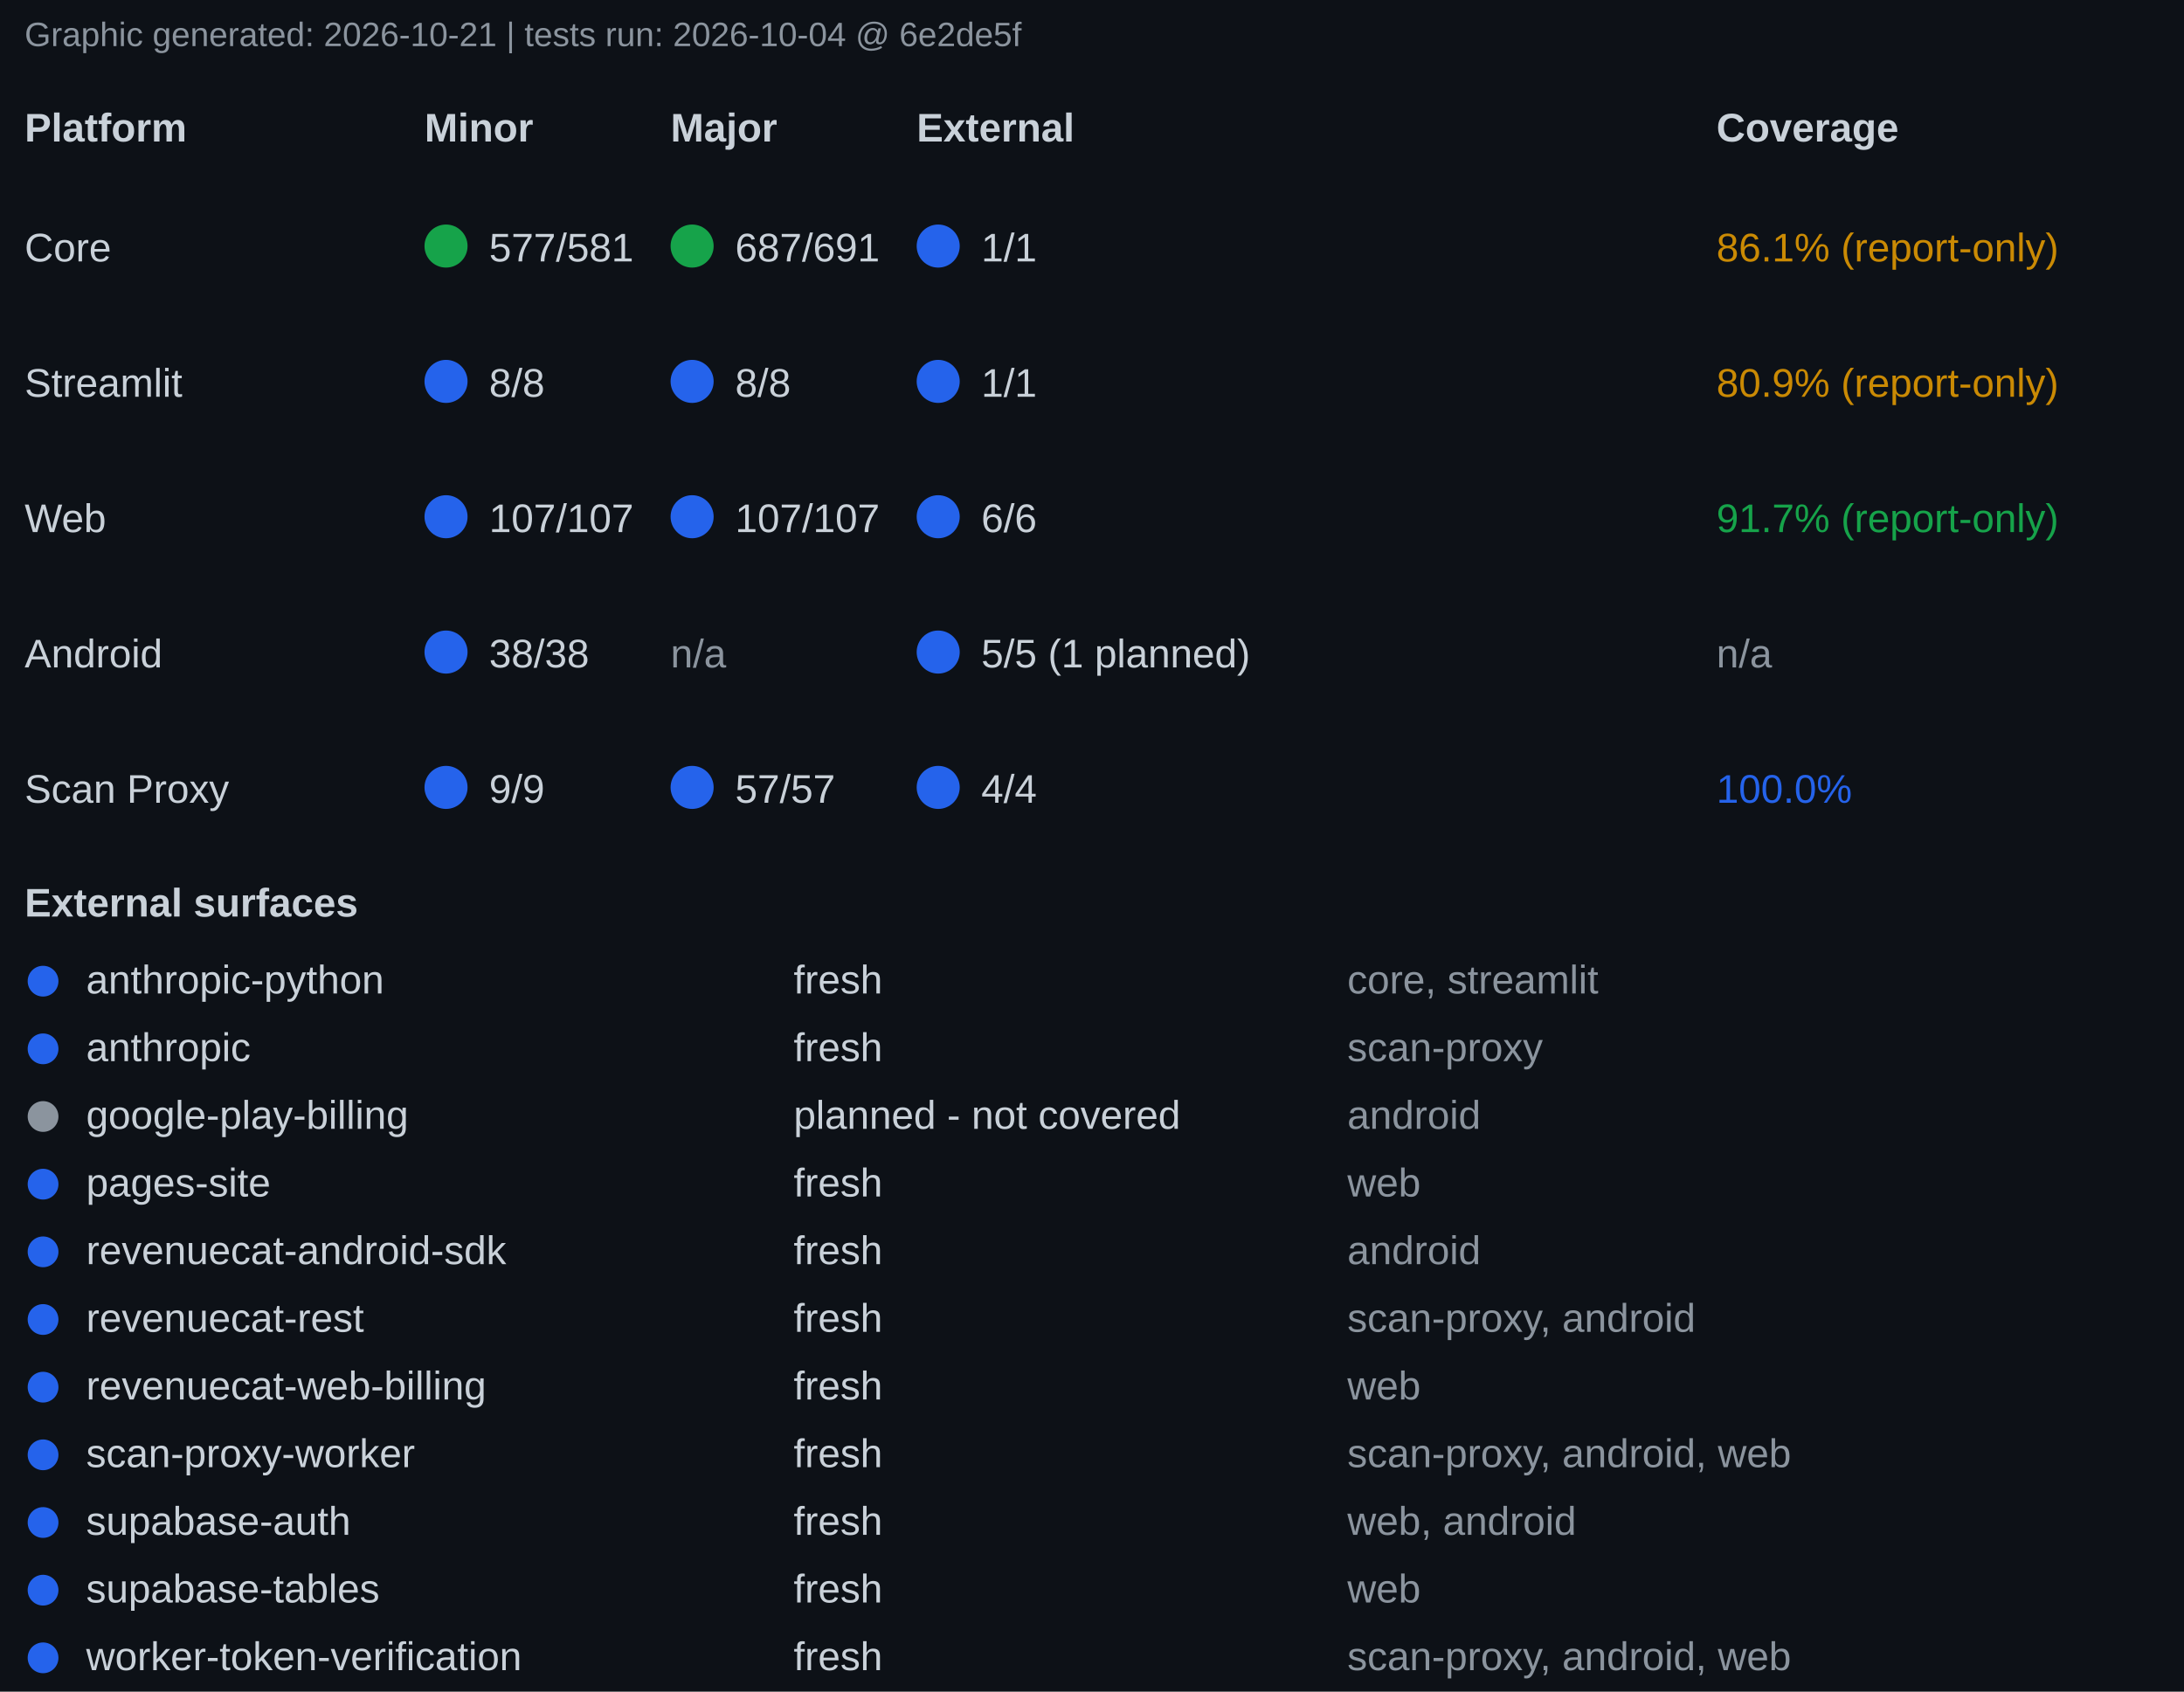
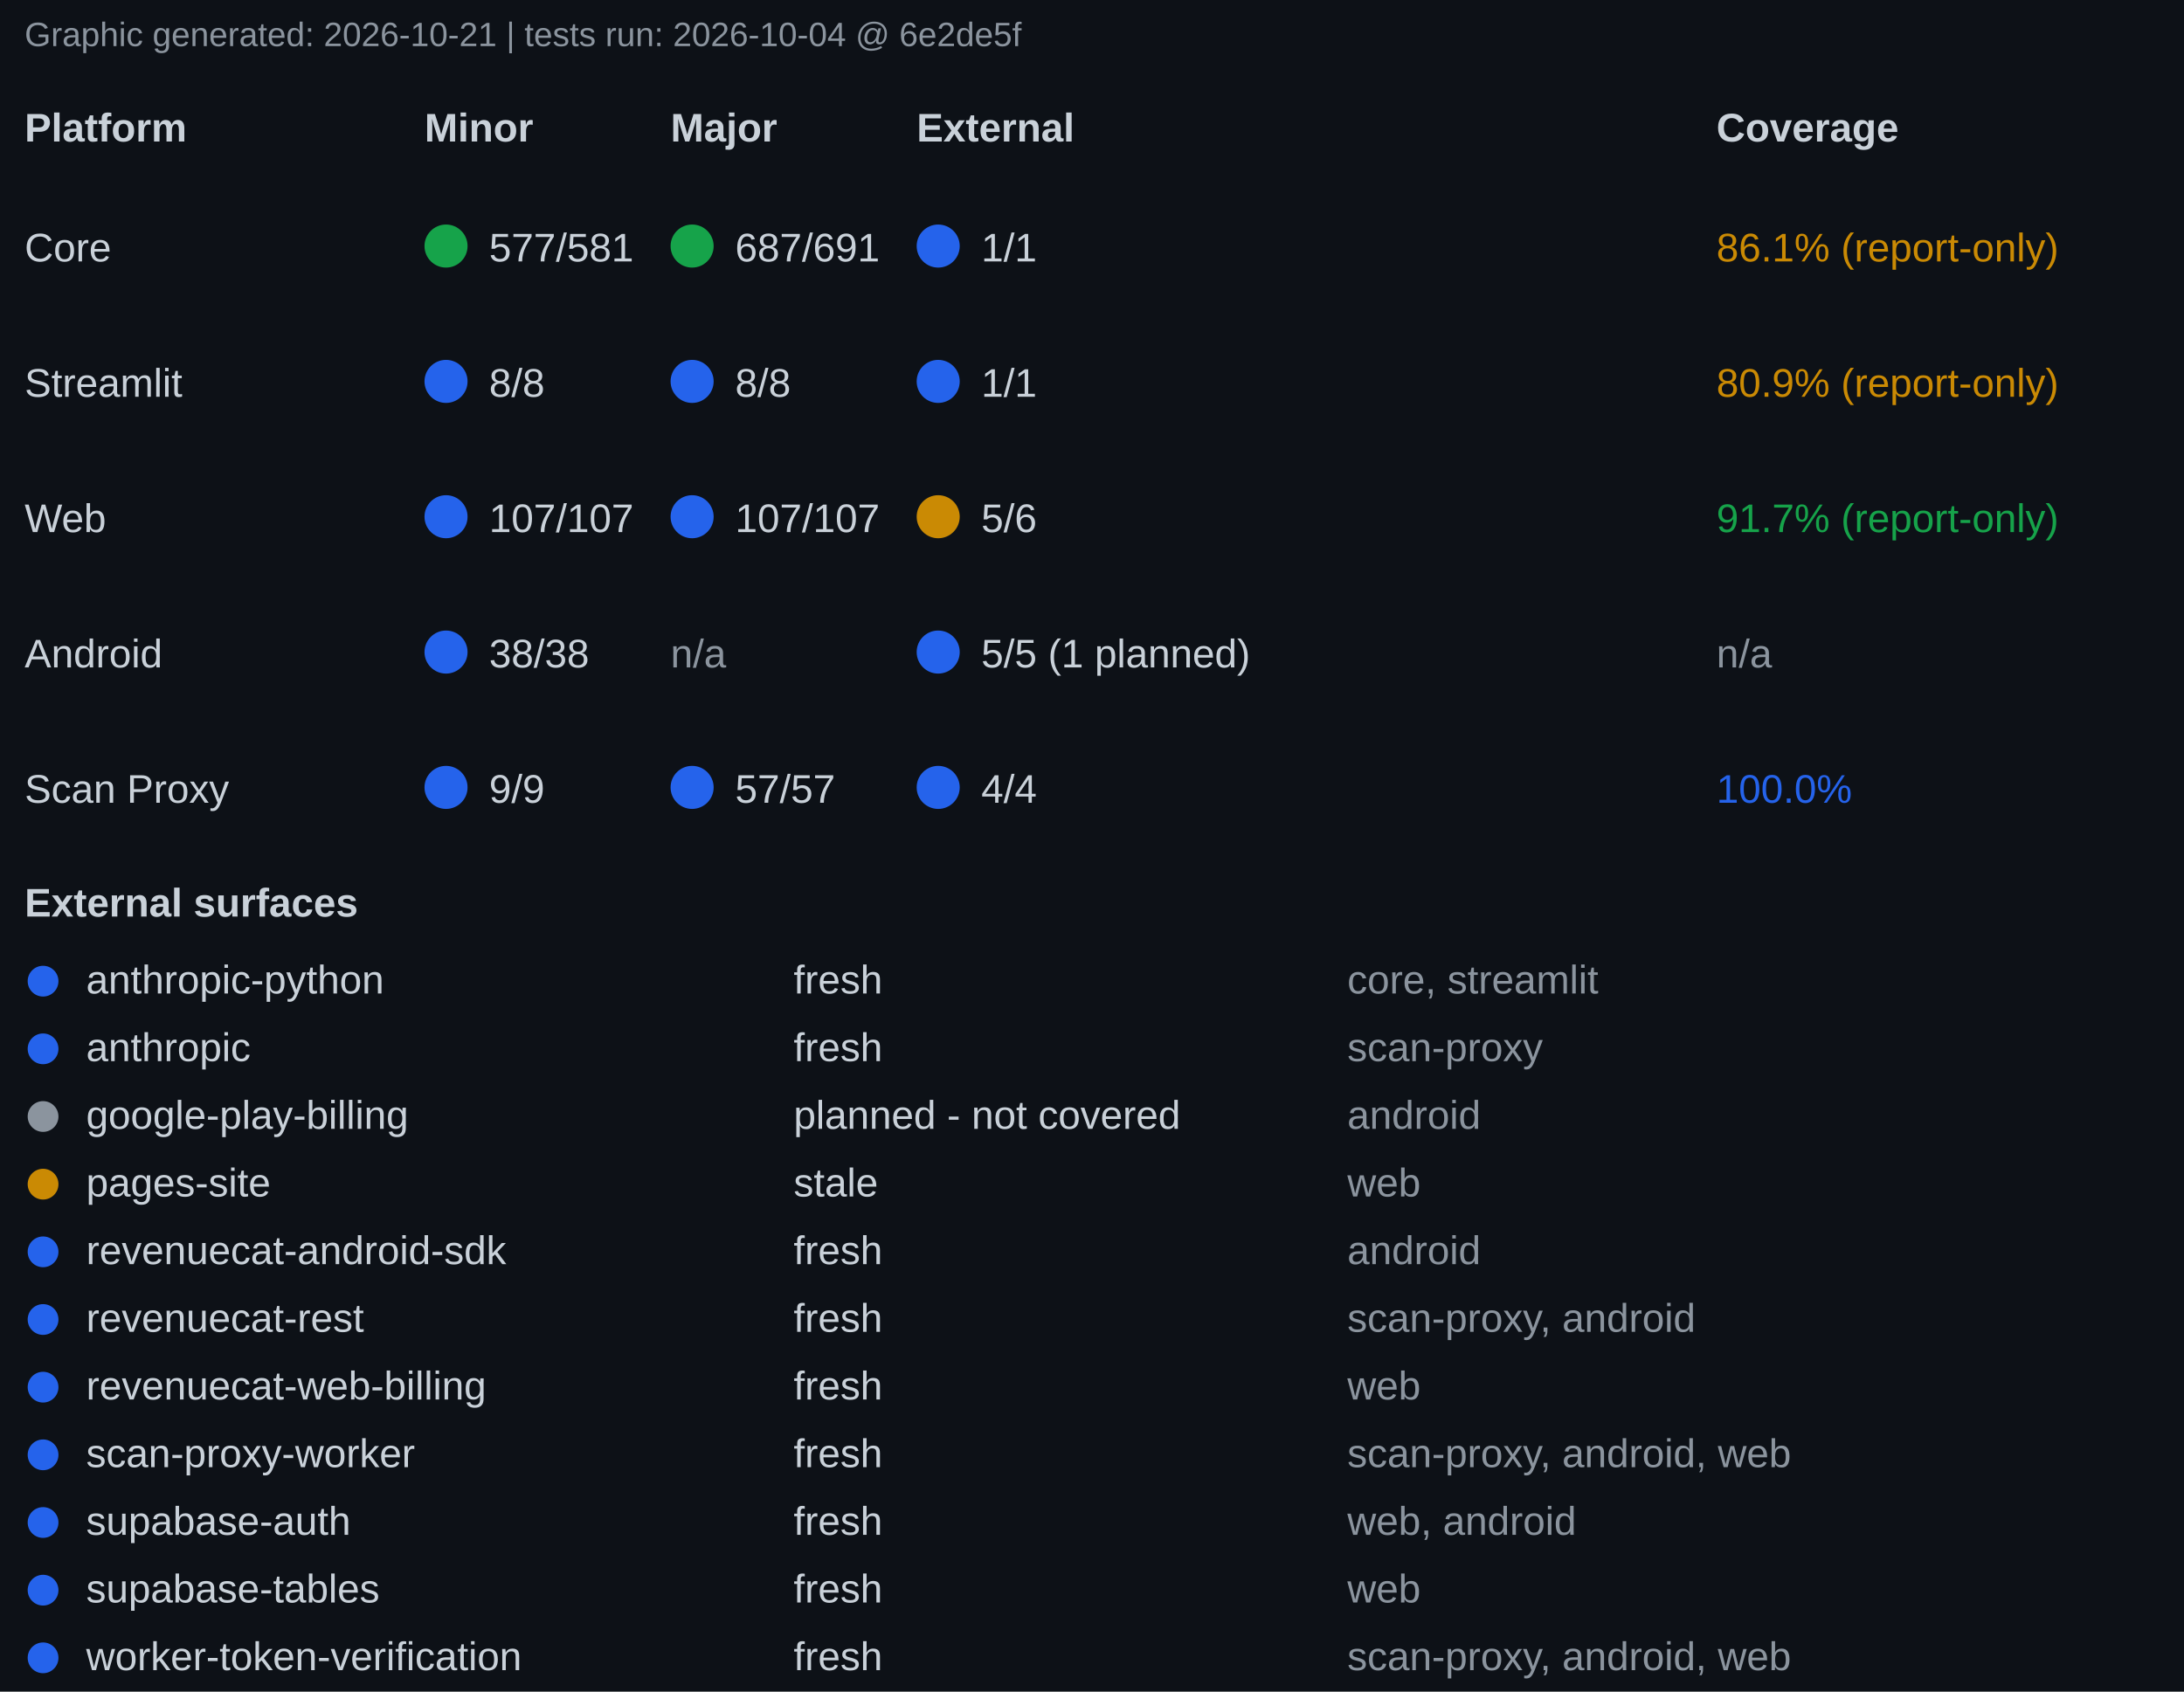
<svg xmlns="http://www.w3.org/2000/svg" width="710" height="550" font-family="Segoe UI, Arial, sans-serif" font-size="13">
  <rect x="0" y="0" width="710" height="550" fill="#0d1117" />
  <text x="8" y="15" fill="#8b949e" font-size="11">Graphic generated: 2026-10-21 | tests run: 2026-10-04 @ 6e2de5f</text>
  <text x="8" y="46" fill="#c9d1d9" font-weight="bold">Platform</text>
  <text x="138" y="46" fill="#c9d1d9" font-weight="bold">Minor</text>
  <text x="218" y="46" fill="#c9d1d9" font-weight="bold">Major</text>
  <text x="298" y="46" fill="#c9d1d9" font-weight="bold">External</text>
  <text x="558" y="46" fill="#c9d1d9" font-weight="bold">Coverage</text>
  <text x="8" y="85" fill="#c9d1d9">Core</text>
  <circle cx="145" cy="80" r="7" fill="#16a34a" />
  <text x="159" y="85" fill="#c9d1d9">577/581</text>
  <circle cx="225" cy="80" r="7" fill="#16a34a" />
  <text x="239" y="85" fill="#c9d1d9">687/691</text>
  <circle cx="305" cy="80" r="7" fill="#2563eb" />
  <text x="319" y="85" fill="#c9d1d9">1/1</text>
  <text x="558" y="85" fill="#ca8a04">86.1% (report-only)</text>
  <text x="8" y="129" fill="#c9d1d9">Streamlit</text>
  <circle cx="145" cy="124" r="7" fill="#2563eb" />
  <text x="159" y="129" fill="#c9d1d9">8/8</text>
  <circle cx="225" cy="124" r="7" fill="#2563eb" />
  <text x="239" y="129" fill="#c9d1d9">8/8</text>
  <circle cx="305" cy="124" r="7" fill="#2563eb" />
  <text x="319" y="129" fill="#c9d1d9">1/1</text>
  <text x="558" y="129" fill="#ca8a04">80.9% (report-only)</text>
  <text x="8" y="173" fill="#c9d1d9">Web</text>
  <circle cx="145" cy="168" r="7" fill="#2563eb" />
  <text x="159" y="173" fill="#c9d1d9">107/107</text>
  <circle cx="225" cy="168" r="7" fill="#2563eb" />
  <text x="239" y="173" fill="#c9d1d9">107/107</text>
-   <circle cx="305" cy="168" r="7" fill="#2563eb" />
-   <text x="319" y="173" fill="#c9d1d9">6/6</text>
+   <circle cx="305" cy="168" r="7" fill="#ca8a04" />
+   <text x="319" y="173" fill="#c9d1d9">5/6</text>
  <text x="558" y="173" fill="#16a34a">91.7% (report-only)</text>
  <text x="8" y="217" fill="#c9d1d9">Android</text>
  <circle cx="145" cy="212" r="7" fill="#2563eb" />
  <text x="159" y="217" fill="#c9d1d9">38/38</text>
  <text x="218" y="217" fill="#8b949e">n/a</text>
  <circle cx="305" cy="212" r="7" fill="#2563eb" />
  <text x="319" y="217" fill="#c9d1d9">5/5 (1 planned)</text>
  <text x="558" y="217" fill="#8b949e">n/a</text>
  <text x="8" y="261" fill="#c9d1d9">Scan Proxy</text>
  <circle cx="145" cy="256" r="7" fill="#2563eb" />
  <text x="159" y="261" fill="#c9d1d9">9/9</text>
  <circle cx="225" cy="256" r="7" fill="#2563eb" />
  <text x="239" y="261" fill="#c9d1d9">57/57</text>
  <circle cx="305" cy="256" r="7" fill="#2563eb" />
  <text x="319" y="261" fill="#c9d1d9">4/4</text>
  <text x="558" y="261" fill="#2563eb">100.0%</text>
  <text x="8" y="298" fill="#c9d1d9" font-weight="bold">External surfaces</text>
  <circle cx="14" cy="319" r="5" fill="#2563eb" />
  <text x="28" y="323" fill="#c9d1d9">anthropic-python</text>
  <text x="258" y="323" fill="#c9d1d9">fresh</text>
  <text x="438" y="323" fill="#8b949e">core, streamlit</text>
  <circle cx="14" cy="341" r="5" fill="#2563eb" />
  <text x="28" y="345" fill="#c9d1d9">anthropic</text>
  <text x="258" y="345" fill="#c9d1d9">fresh</text>
  <text x="438" y="345" fill="#8b949e">scan-proxy</text>
  <circle cx="14" cy="363" r="5" fill="#8b949e" />
  <text x="28" y="367" fill="#c9d1d9">google-play-billing</text>
  <text x="258" y="367" fill="#c9d1d9">planned - not covered</text>
  <text x="438" y="367" fill="#8b949e">android</text>
-   <circle cx="14" cy="385" r="5" fill="#2563eb" />
+   <circle cx="14" cy="385" r="5" fill="#ca8a04" />
  <text x="28" y="389" fill="#c9d1d9">pages-site</text>
-   <text x="258" y="389" fill="#c9d1d9">fresh</text>
+   <text x="258" y="389" fill="#c9d1d9">stale</text>
  <text x="438" y="389" fill="#8b949e">web</text>
  <circle cx="14" cy="407" r="5" fill="#2563eb" />
  <text x="28" y="411" fill="#c9d1d9">revenuecat-android-sdk</text>
  <text x="258" y="411" fill="#c9d1d9">fresh</text>
  <text x="438" y="411" fill="#8b949e">android</text>
  <circle cx="14" cy="429" r="5" fill="#2563eb" />
  <text x="28" y="433" fill="#c9d1d9">revenuecat-rest</text>
  <text x="258" y="433" fill="#c9d1d9">fresh</text>
  <text x="438" y="433" fill="#8b949e">scan-proxy, android</text>
  <circle cx="14" cy="451" r="5" fill="#2563eb" />
  <text x="28" y="455" fill="#c9d1d9">revenuecat-web-billing</text>
  <text x="258" y="455" fill="#c9d1d9">fresh</text>
  <text x="438" y="455" fill="#8b949e">web</text>
  <circle cx="14" cy="473" r="5" fill="#2563eb" />
  <text x="28" y="477" fill="#c9d1d9">scan-proxy-worker</text>
  <text x="258" y="477" fill="#c9d1d9">fresh</text>
  <text x="438" y="477" fill="#8b949e">scan-proxy, android, web</text>
  <circle cx="14" cy="495" r="5" fill="#2563eb" />
  <text x="28" y="499" fill="#c9d1d9">supabase-auth</text>
  <text x="258" y="499" fill="#c9d1d9">fresh</text>
  <text x="438" y="499" fill="#8b949e">web, android</text>
  <circle cx="14" cy="517" r="5" fill="#2563eb" />
  <text x="28" y="521" fill="#c9d1d9">supabase-tables</text>
  <text x="258" y="521" fill="#c9d1d9">fresh</text>
  <text x="438" y="521" fill="#8b949e">web</text>
  <circle cx="14" cy="539" r="5" fill="#2563eb" />
  <text x="28" y="543" fill="#c9d1d9">worker-token-verification</text>
  <text x="258" y="543" fill="#c9d1d9">fresh</text>
  <text x="438" y="543" fill="#8b949e">scan-proxy, android, web</text>
</svg>
